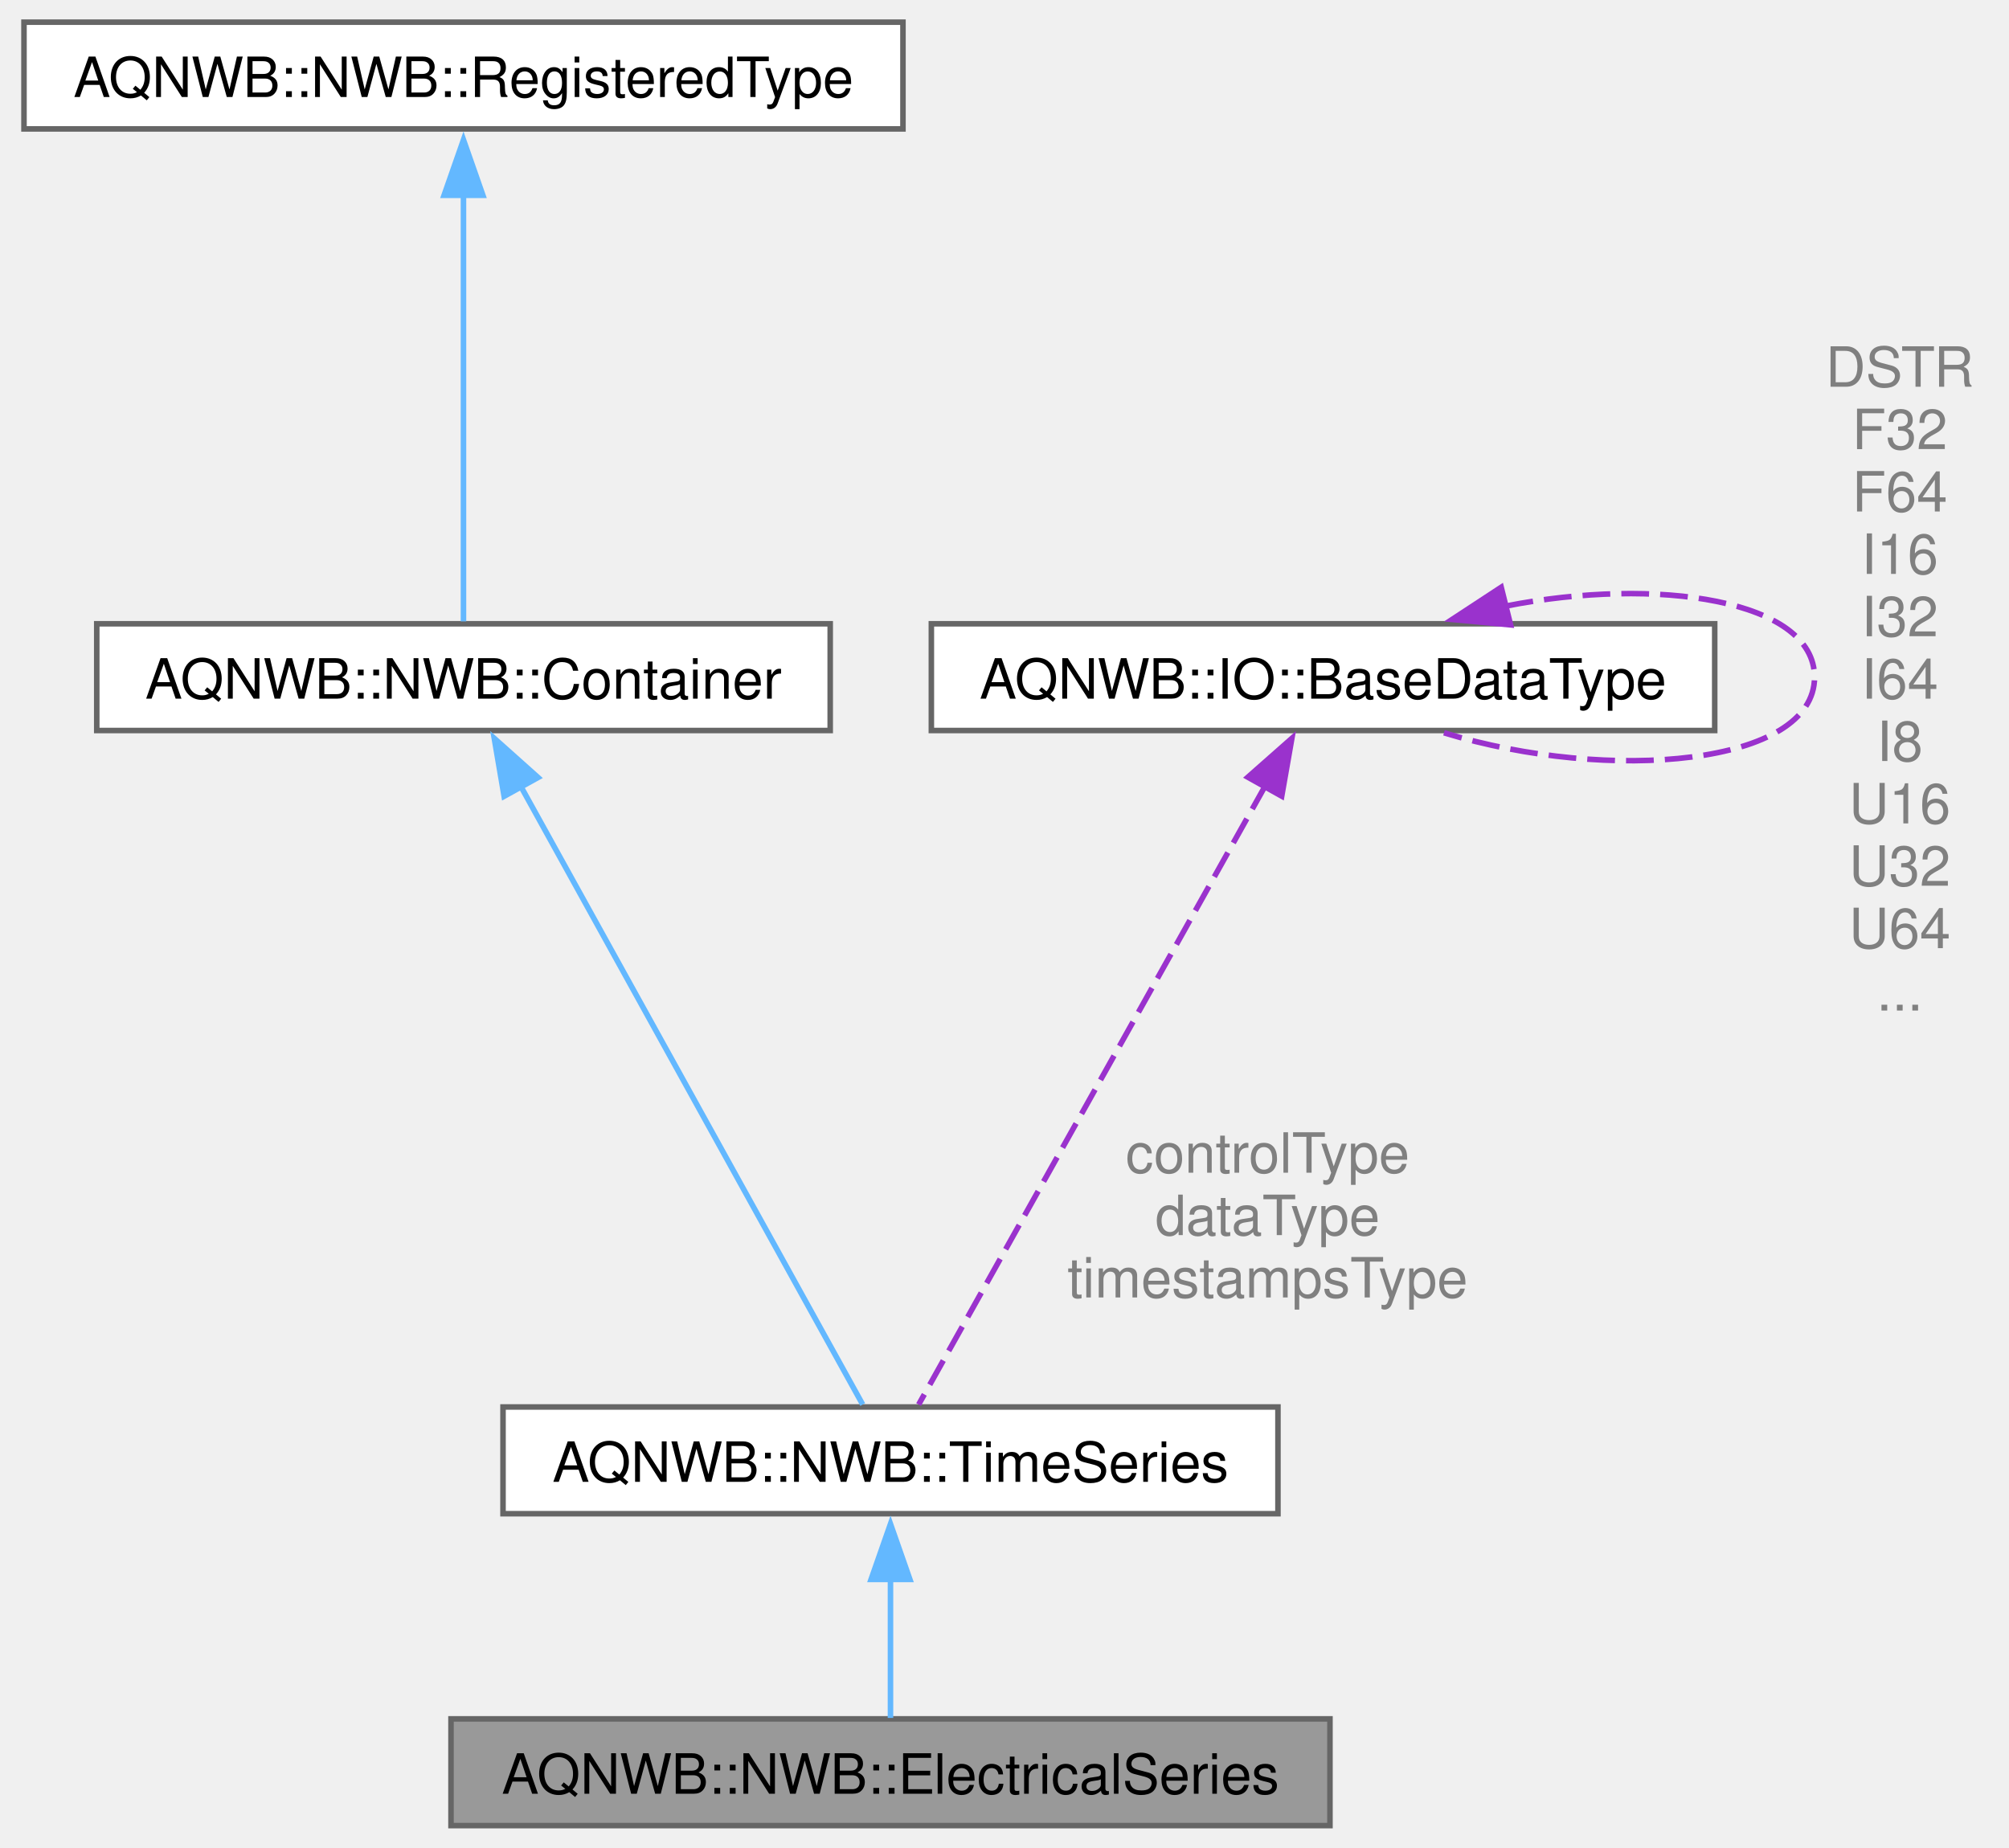
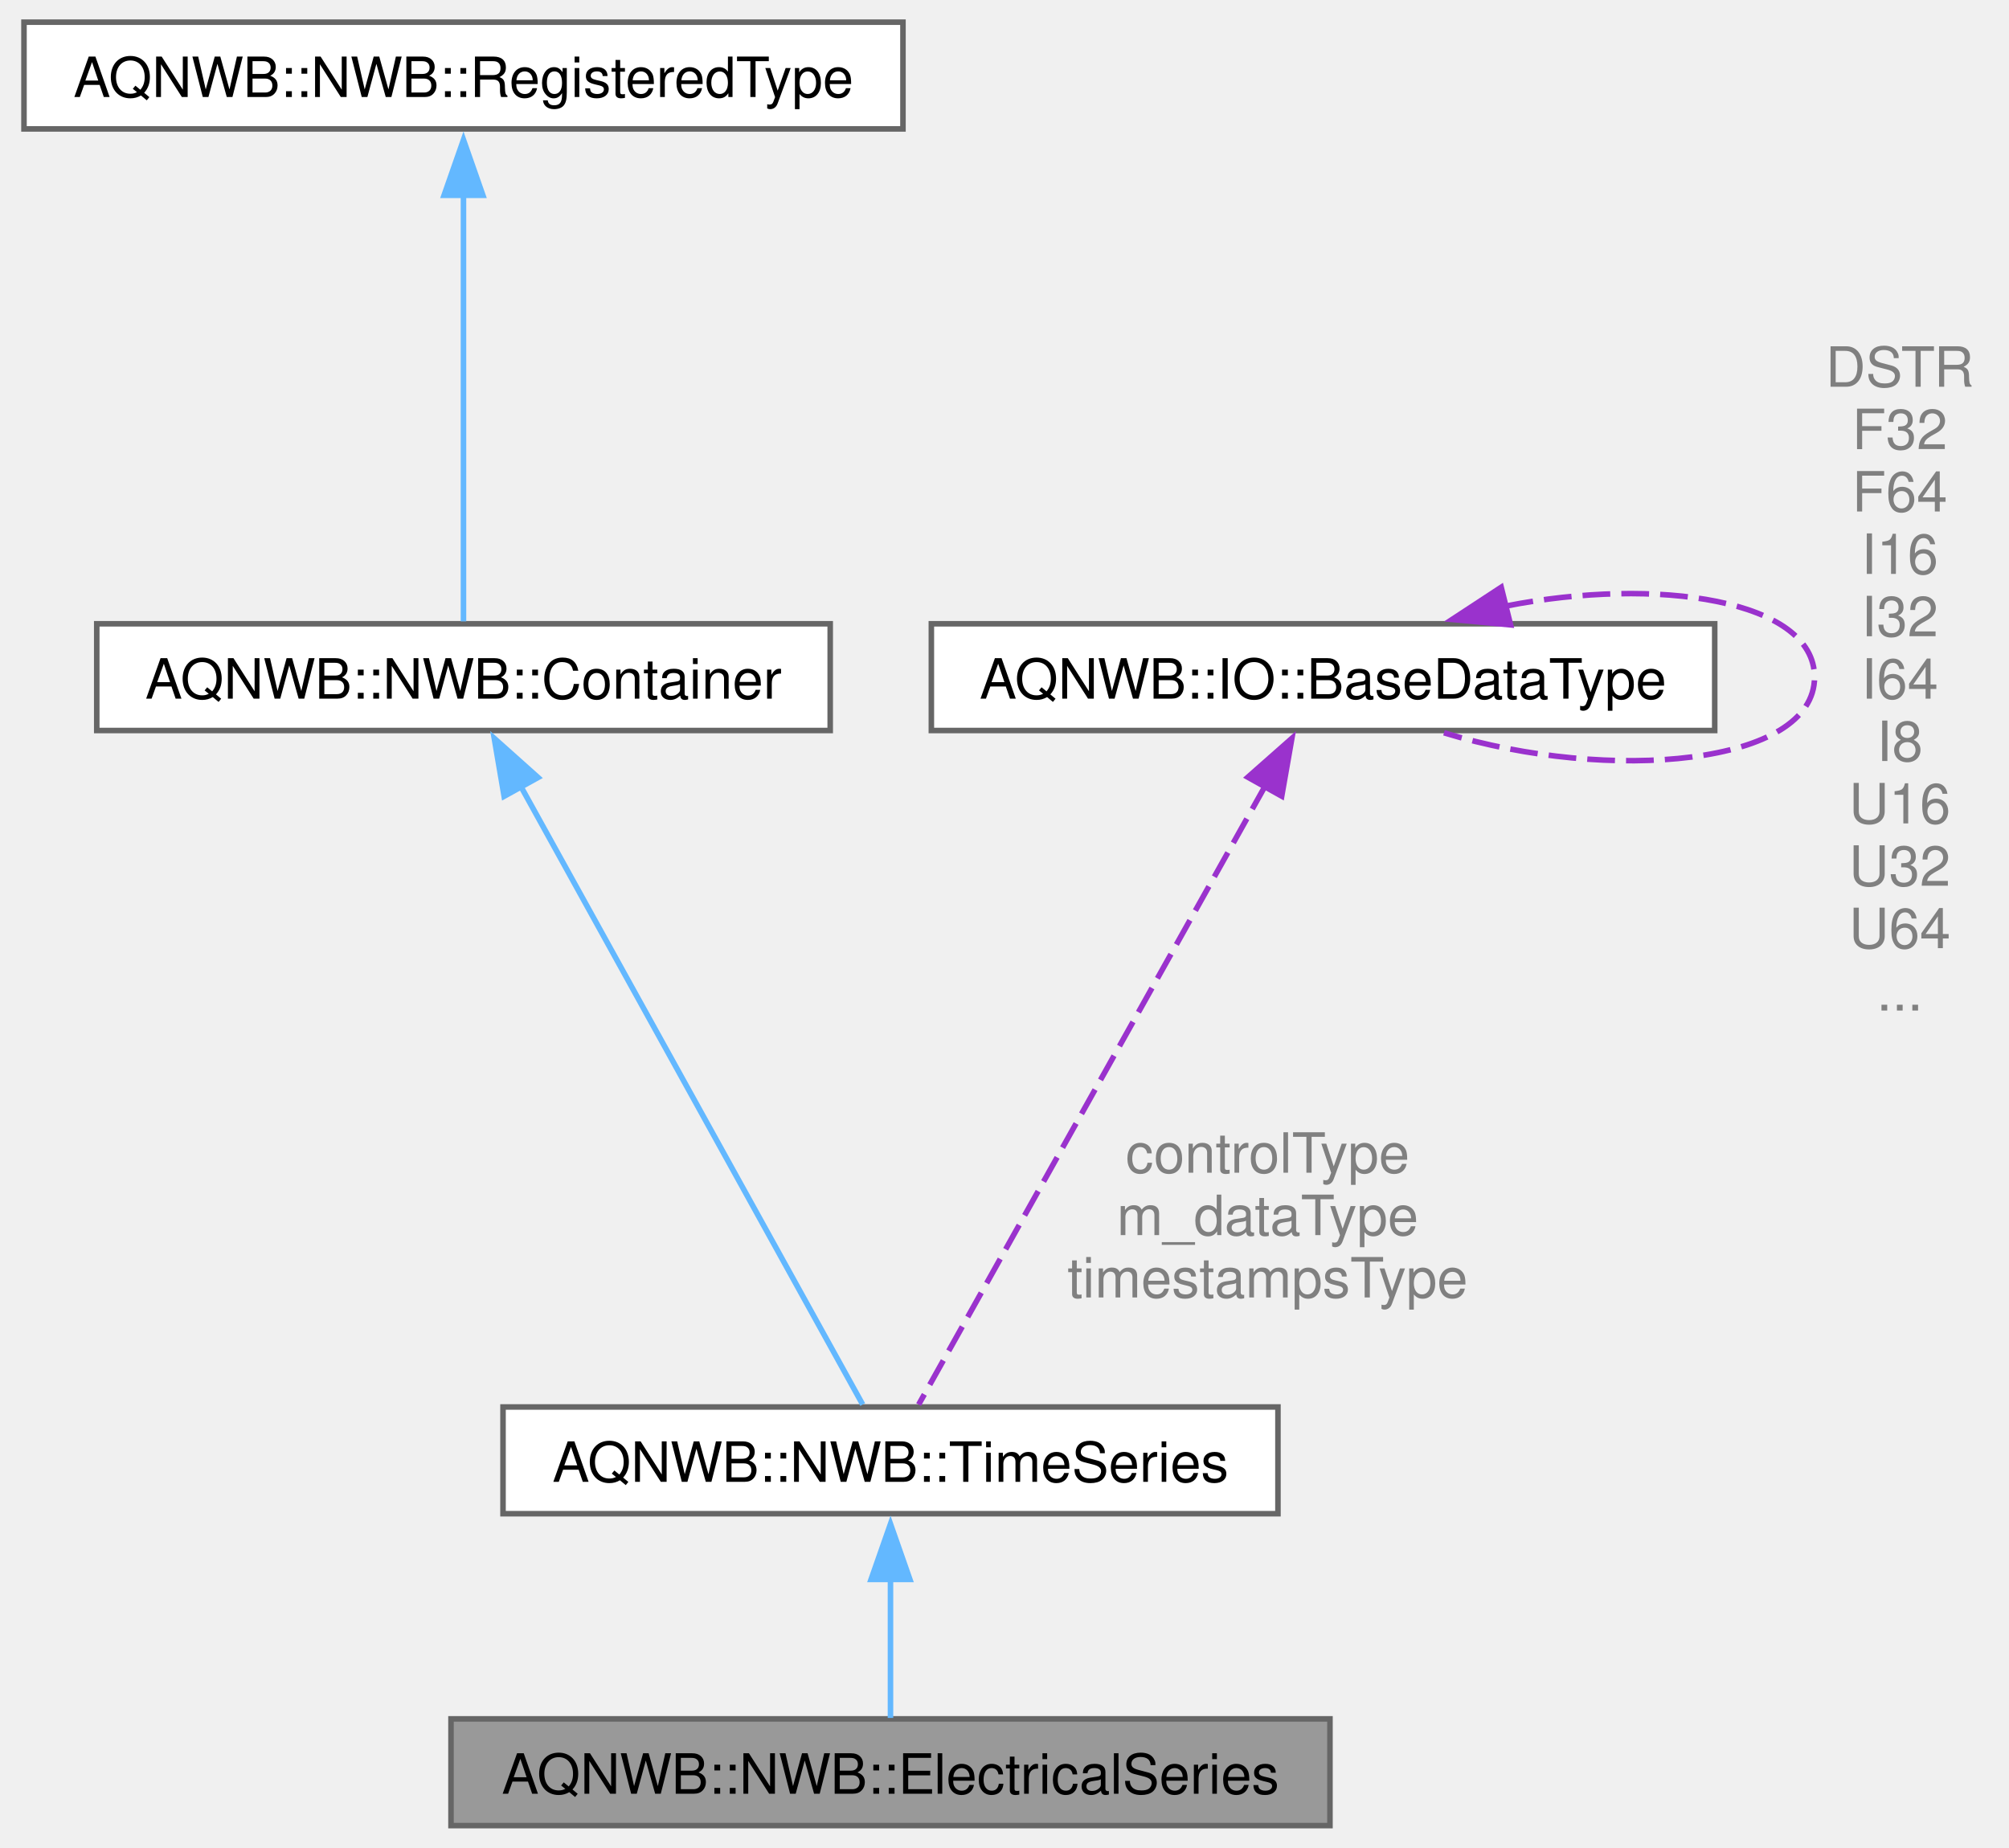
<svg xmlns="http://www.w3.org/2000/svg" xmlns:xlink="http://www.w3.org/1999/xlink" width="362pt" height="333pt" viewBox="0.00 0.00 361.62 333.25">
  <g id="graph0" class="graph" transform="scale(1 1) rotate(0) translate(4 329.25)">
    <g id="Node000001" class="node">
      <g id="a_Node000001">
        <a xlink:title="General purpose time series.">
          <polygon fill="#999999" stroke="#666666" points="235.5,-19.25 77,-19.25 77,0 235.5,0 235.5,-19.25" />
          <text text-anchor="middle" x="156.25" y="-5.75" font-family="Helvetica,sans-Serif" font-size="10.00">AQNWB::NWB::ElectricalSeries</text>
        </a>
      </g>
    </g>
    <g id="Node000002" class="node">
      <g id="a_Node000002">
        <a xlink:href="class_a_q_n_w_b_1_1_n_w_b_1_1_time_series.html" target="_top" xlink:title="General purpose time series.">
          <polygon fill="white" stroke="#666666" points="226.12,-75.5 86.38,-75.5 86.38,-56.25 226.12,-56.25 226.12,-75.5" />
          <text text-anchor="middle" x="156.25" y="-62" font-family="Helvetica,sans-Serif" font-size="10.00">AQNWB::NWB::TimeSeries</text>
        </a>
      </g>
    </g>
    <g id="edge1_Node000001_Node000002" class="edge">
      <g id="a_edge1_Node000001_Node000002">
        <a xlink:title=" ">
          <path fill="none" stroke="#63b8ff" d="M156.25,-44.69C156.25,-35.98 156.25,-26.24 156.25,-19.42" />
          <polygon fill="#63b8ff" stroke="#63b8ff" points="152.75,-44.4 156.25,-54.4 159.75,-44.4 152.75,-44.4" />
        </a>
      </g>
    </g>
    <g id="Node000003" class="node">
      <g id="a_Node000003">
        <a xlink:href="class_a_q_n_w_b_1_1_n_w_b_1_1_container.html" target="_top" xlink:title="Abstract data type for a group storing collections of data and metadata.">
          <polygon fill="white" stroke="#666666" points="145.38,-216.75 13.12,-216.75 13.12,-197.5 145.38,-197.5 145.38,-216.75" />
          <text text-anchor="middle" x="79.25" y="-203.25" font-family="Helvetica,sans-Serif" font-size="10.00">AQNWB::NWB::Container</text>
        </a>
      </g>
    </g>
    <g id="edge2_Node000002_Node000003" class="edge">
      <g id="a_edge2_Node000002_Node000003">
        <a xlink:title=" ">
          <path fill="none" stroke="#63b8ff" d="M89.44,-187.7C106.14,-157.49 138.76,-98.5 151.24,-75.94" />
          <polygon fill="#63b8ff" stroke="#63b8ff" points="86.58,-185.64 84.8,-196.09 92.7,-189.03 86.58,-185.64" />
        </a>
      </g>
    </g>
    <g id="Node000004" class="node">
      <g id="a_Node000004">
        <a xlink:href="class_a_q_n_w_b_1_1_n_w_b_1_1_registered_type.html" target="_top" xlink:title="Base class for types defined in the NWB schema.">
          <polygon fill="white" stroke="#666666" points="158.5,-325.25 0,-325.25 0,-306 158.5,-306 158.5,-325.25" />
          <text text-anchor="middle" x="79.25" y="-311.75" font-family="Helvetica,sans-Serif" font-size="10.00">AQNWB::NWB::RegisteredType</text>
        </a>
      </g>
    </g>
    <g id="edge3_Node000003_Node000004" class="edge">
      <g id="a_edge3_Node000003_Node000004">
        <a xlink:title=" ">
          <path fill="none" stroke="#63b8ff" d="M79.25,-294.27C79.25,-271.06 79.25,-234.14 79.25,-217.18" />
          <polygon fill="#63b8ff" stroke="#63b8ff" points="75.75,-294.03 79.25,-304.03 82.75,-294.03 75.75,-294.03" />
        </a>
      </g>
    </g>
    <g id="Node000005" class="node">
      <g id="a_Node000005">
        <a xlink:href="class_a_q_n_w_b_1_1_i_o_1_1_base_data_type.html" target="_top" xlink:title="Represents a base data type.">
          <polygon fill="white" stroke="#666666" points="304.88,-216.75 163.62,-216.75 163.62,-197.5 304.88,-197.5 304.88,-216.75" />
          <text text-anchor="middle" x="234.25" y="-203.25" font-family="Helvetica,sans-Serif" font-size="10.00">AQNWB::IO::BaseDataType</text>
        </a>
      </g>
    </g>
    <g id="edge4_Node000002_Node000005" class="edge">
      <g id="a_edge4_Node000002_Node000005">
        <a xlink:title=" ">
          <path fill="none" stroke="#9a32cd" stroke-dasharray="5,2" d="M223.93,-187.7C207.01,-157.49 173.96,-98.5 161.33,-75.94" />
          <polygon fill="#9a32cd" stroke="#9a32cd" points="220.69,-189.08 228.63,-196.09 226.8,-185.66 220.69,-189.08" />
        </a>
      </g>
      <text text-anchor="middle" x="224.26" y="-117.75" font-family="Helvetica,sans-Serif" font-size="10.00" fill="grey"> controlType</text>
-       <text text-anchor="middle" x="224.26" y="-106.5" font-family="Helvetica,sans-Serif" font-size="10.00" fill="grey">dataType</text>
+       <text text-anchor="middle" x="224.26" y="-106.5" font-family="Helvetica,sans-Serif" font-size="10.00" fill="grey">m_dataType</text>
      <text text-anchor="middle" x="224.26" y="-95.25" font-family="Helvetica,sans-Serif" font-size="10.00" fill="grey">timestampsType</text>
    </g>
    <g id="edge5_Node000005_Node000005" class="edge">
      <g id="a_edge5_Node000005_Node000005">
        <a xlink:title=" ">
          <path fill="none" stroke="#9a32cd" stroke-dasharray="5,2" d="M267.19,-219.94C294.46,-225.33 322.88,-221.06 322.88,-207.12 322.88,-191.27 286.09,-187.93 256.06,-197.09" />
          <polygon fill="#9a32cd" stroke="#9a32cd" points="268.07,-216.55 257.52,-217.53 266.38,-223.34 268.07,-216.55" />
        </a>
      </g>
      <text text-anchor="middle" x="338.25" y="-259.5" font-family="Helvetica,sans-Serif" font-size="10.00" fill="grey"> DSTR</text>
      <text text-anchor="middle" x="338.25" y="-248.25" font-family="Helvetica,sans-Serif" font-size="10.00" fill="grey">F32</text>
      <text text-anchor="middle" x="338.25" y="-237" font-family="Helvetica,sans-Serif" font-size="10.00" fill="grey">F64</text>
      <text text-anchor="middle" x="338.25" y="-225.75" font-family="Helvetica,sans-Serif" font-size="10.00" fill="grey">I16</text>
      <text text-anchor="middle" x="338.25" y="-214.5" font-family="Helvetica,sans-Serif" font-size="10.00" fill="grey">I32</text>
      <text text-anchor="middle" x="338.25" y="-203.25" font-family="Helvetica,sans-Serif" font-size="10.00" fill="grey">I64</text>
      <text text-anchor="middle" x="338.25" y="-192" font-family="Helvetica,sans-Serif" font-size="10.00" fill="grey">I8</text>
      <text text-anchor="middle" x="338.25" y="-180.75" font-family="Helvetica,sans-Serif" font-size="10.00" fill="grey">U16</text>
      <text text-anchor="middle" x="338.25" y="-169.5" font-family="Helvetica,sans-Serif" font-size="10.00" fill="grey">U32</text>
      <text text-anchor="middle" x="338.25" y="-158.25" font-family="Helvetica,sans-Serif" font-size="10.00" fill="grey">U64</text>
      <text text-anchor="middle" x="338.25" y="-147" font-family="Helvetica,sans-Serif" font-size="10.00" fill="grey">...</text>
    </g>
  </g>
</svg>
